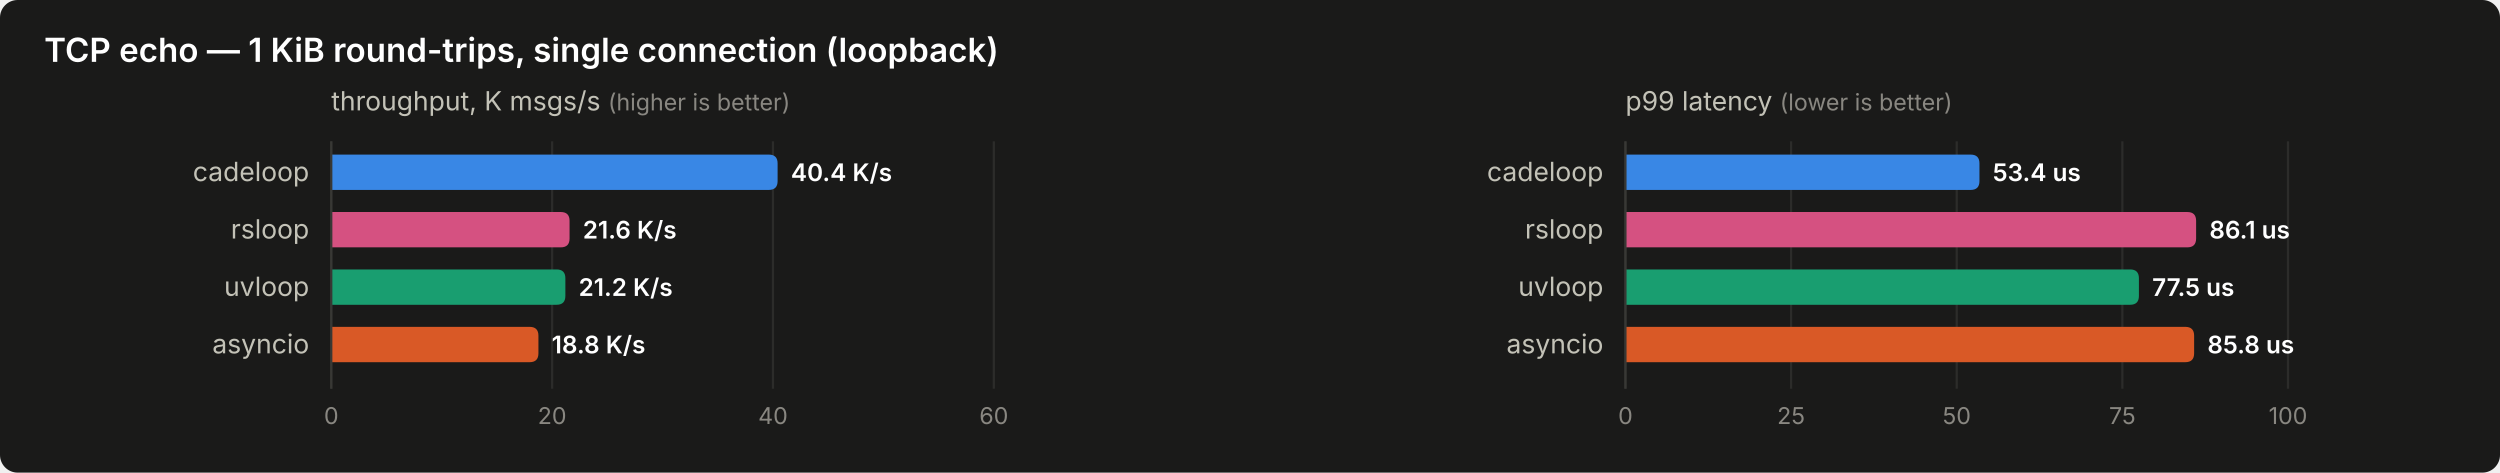
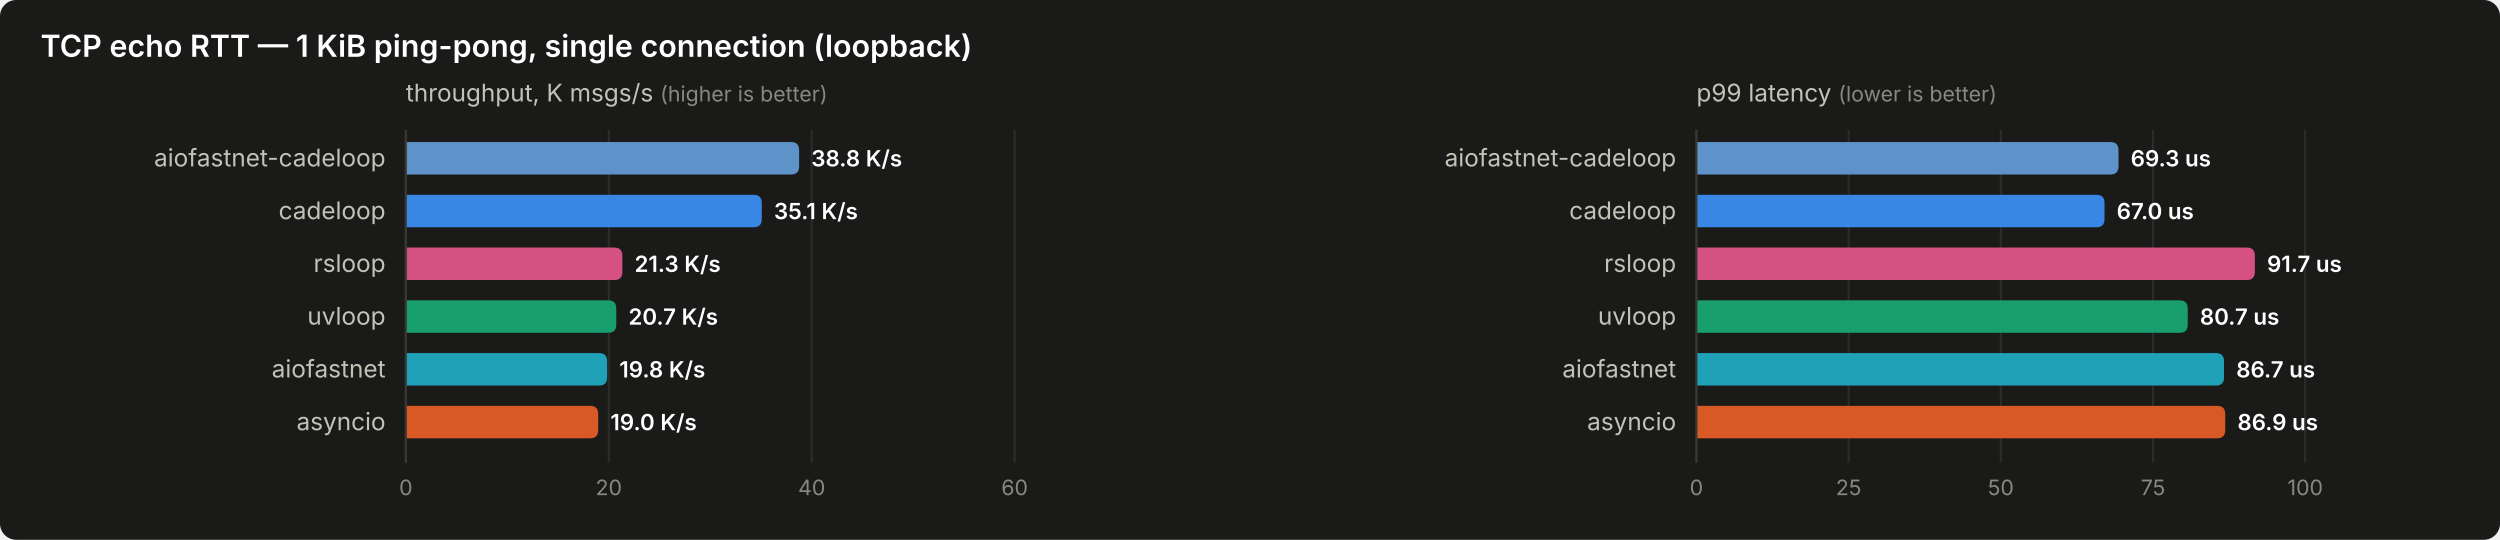
- <svg xmlns="http://www.w3.org/2000/svg" viewBox="0 0 1132 214" width="1132" height="214" font-family="system-ui, -apple-system, 'Segoe UI', sans-serif">
-   <rect width="1132" height="214" fill="#1a1a19" rx="8" />
-   <text x="20" y="28" font-size="15" font-weight="600" fill="#ffffff">TCP echo — 1 KiB round-trips, single connection (loopback)</text>
-   <text x="150" y="50" font-size="12" fill="#c3c2b7">throughput, K msgs/s <tspan fill="#898781" font-size="10.5">(higher is better)</tspan>
+ <svg xmlns="http://www.w3.org/2000/svg" viewBox="0 0 1232 266" width="1232" height="266" font-family="system-ui, -apple-system, 'Segoe UI', sans-serif">
+   <rect width="1232" height="266" fill="#1a1a19" rx="8" />
+   <text x="20" y="28" font-size="15" font-weight="600" fill="#ffffff">TCP echo RTT — 1 KiB ping-pong, single connection (loopback)</text>
+   <text x="200" y="50" font-size="12" fill="#c3c2b7">throughput, K msgs/s <tspan fill="#898781" font-size="10.5">(higher is better)</tspan>
  </text>
-   <line x1="150.0" y1="64" x2="150.0" y2="176" stroke="#2c2c2a" stroke-width="1" />
-   <text x="150.0" y="192" font-size="10.5" fill="#898781" text-anchor="middle">0</text>
-   <line x1="250.0" y1="64" x2="250.0" y2="176" stroke="#2c2c2a" stroke-width="1" />
-   <text x="250.0" y="192" font-size="10.5" fill="#898781" text-anchor="middle">20</text>
-   <line x1="350.0" y1="64" x2="350.0" y2="176" stroke="#2c2c2a" stroke-width="1" />
-   <text x="350.0" y="192" font-size="10.5" fill="#898781" text-anchor="middle">40</text>
-   <line x1="450.0" y1="64" x2="450.0" y2="176" stroke="#2c2c2a" stroke-width="1" />
-   <text x="450.0" y="192" font-size="10.5" fill="#898781" text-anchor="middle">60</text>
-   <text x="140" y="82" font-size="12" fill="#c3c2b7" text-anchor="end">cadeloop</text>
-   <path d="M150.0,70.0 h198.1 q4.0,0 4.0,4.0 v8.0 q0,4.0 -4.0,4.0 h-198.1 z" fill="#3987e5" />
-   <rect x="150.0" y="69.0" width="0" height="0" fill="#1a1a19" />
-   <text x="358.1" y="82" font-size="11" font-weight="600" fill="#ffffff">40.4 K/s</text>
-   <text x="140" y="108" font-size="12" fill="#c3c2b7" text-anchor="end">rsloop</text>
-   <path d="M150.0,96.0 h103.9 q4.0,0 4.0,4.0 v8.0 q0,4.0 -4.0,4.0 h-103.9 z" fill="#d55181" />
-   <rect x="150.0" y="95.0" width="0" height="0" fill="#1a1a19" />
-   <text x="263.9" y="108" font-size="11" font-weight="600" fill="#ffffff">21.6 K/s</text>
-   <text x="140" y="134" font-size="12" fill="#c3c2b7" text-anchor="end">uvloop</text>
-   <path d="M150.0,122.0 h102.0 q4.0,0 4.0,4.0 v8.0 q0,4.0 -4.0,4.0 h-102.0 z" fill="#199e70" />
-   <rect x="150.0" y="121.0" width="0" height="0" fill="#1a1a19" />
-   <text x="262.0" y="134" font-size="11" font-weight="600" fill="#ffffff">21.2 K/s</text>
-   <text x="140" y="160" font-size="12" fill="#c3c2b7" text-anchor="end">asyncio</text>
-   <path d="M150.0,148.0 h89.8 q4.0,0 4.0,4.0 v8.0 q0,4.0 -4.0,4.0 h-89.8 z" fill="#d95926" />
-   <rect x="150.0" y="147.0" width="0" height="0" fill="#1a1a19" />
-   <text x="249.8" y="160" font-size="11" font-weight="600" fill="#ffffff">18.8 K/s</text>
-   <line x1="150" y1="64" x2="150" y2="176" stroke="#383835" stroke-width="1" />
-   <text x="736" y="50" font-size="12" fill="#c3c2b7">p99 latency <tspan fill="#898781" font-size="10.5">(lower is better)</tspan>
+   <line x1="200.0" y1="64" x2="200.0" y2="228" stroke="#2c2c2a" stroke-width="1" />
+   <text x="200.0" y="244" font-size="10.5" fill="#898781" text-anchor="middle">0</text>
+   <line x1="300.0" y1="64" x2="300.0" y2="228" stroke="#2c2c2a" stroke-width="1" />
+   <text x="300.0" y="244" font-size="10.5" fill="#898781" text-anchor="middle">20</text>
+   <line x1="400.0" y1="64" x2="400.0" y2="228" stroke="#2c2c2a" stroke-width="1" />
+   <text x="400.0" y="244" font-size="10.5" fill="#898781" text-anchor="middle">40</text>
+   <line x1="500.0" y1="64" x2="500.0" y2="228" stroke="#2c2c2a" stroke-width="1" />
+   <text x="500.0" y="244" font-size="10.5" fill="#898781" text-anchor="middle">60</text>
+   <text x="190" y="82" font-size="12" fill="#c3c2b7" text-anchor="end">aiofastnet-cadeloop</text>
+   <path d="M200.0,70.0 h189.8 q4.0,0 4.0,4.0 v8.0 q0,4.0 -4.0,4.0 h-189.8 z" fill="#5e93c9" />
+   <rect x="200.0" y="69.0" width="0" height="0" fill="#1a1a19" />
+   <text x="399.8" y="82" font-size="11" font-weight="600" fill="#ffffff">38.8 K/s</text>
+   <text x="190" y="108" font-size="12" fill="#c3c2b7" text-anchor="end">cadeloop</text>
+   <path d="M200.0,96.0 h171.4 q4.0,0 4.0,4.0 v8.0 q0,4.0 -4.0,4.0 h-171.4 z" fill="#3987e5" />
+   <rect x="200.0" y="95.0" width="0" height="0" fill="#1a1a19" />
+   <text x="381.4" y="108" font-size="11" font-weight="600" fill="#ffffff">35.1 K/s</text>
+   <text x="190" y="134" font-size="12" fill="#c3c2b7" text-anchor="end">rsloop</text>
+   <path d="M200.0,122.0 h102.7 q4.0,0 4.0,4.0 v8.0 q0,4.0 -4.0,4.0 h-102.7 z" fill="#d55181" />
+   <rect x="200.0" y="121.0" width="0" height="0" fill="#1a1a19" />
+   <text x="312.7" y="134" font-size="11" font-weight="600" fill="#ffffff">21.3 K/s</text>
+   <text x="190" y="160" font-size="12" fill="#c3c2b7" text-anchor="end">uvloop</text>
+   <path d="M200.0,148.0 h99.7 q4.0,0 4.0,4.0 v8.0 q0,4.0 -4.0,4.0 h-99.7 z" fill="#199e70" />
+   <rect x="200.0" y="147.0" width="0" height="0" fill="#1a1a19" />
+   <text x="309.7" y="160" font-size="11" font-weight="600" fill="#ffffff">20.7 K/s</text>
+   <text x="190" y="186" font-size="12" fill="#c3c2b7" text-anchor="end">aiofastnet</text>
+   <path d="M200.0,174.0 h95.2 q4.0,0 4.0,4.0 v8.0 q0,4.0 -4.0,4.0 h-95.2 z" fill="#1fa2b8" />
+   <rect x="200.0" y="173.0" width="0" height="0" fill="#1a1a19" />
+   <text x="305.2" y="186" font-size="11" font-weight="600" fill="#ffffff">19.8 K/s</text>
+   <text x="190" y="212" font-size="12" fill="#c3c2b7" text-anchor="end">asyncio</text>
+   <path d="M200.0,200.0 h90.8 q4.0,0 4.0,4.0 v8.0 q0,4.0 -4.0,4.0 h-90.8 z" fill="#d95926" />
+   <rect x="200.0" y="199.0" width="0" height="0" fill="#1a1a19" />
+   <text x="300.8" y="212" font-size="11" font-weight="600" fill="#ffffff">19.0 K/s</text>
+   <line x1="200" y1="64" x2="200" y2="228" stroke="#383835" stroke-width="1" />
+   <text x="836" y="50" font-size="12" fill="#c3c2b7">p99 latency <tspan fill="#898781" font-size="10.5">(lower is better)</tspan>
  </text>
-   <line x1="736.0" y1="64" x2="736.0" y2="176" stroke="#2c2c2a" stroke-width="1" />
-   <text x="736.0" y="192" font-size="10.5" fill="#898781" text-anchor="middle">0</text>
-   <line x1="811.0" y1="64" x2="811.0" y2="176" stroke="#2c2c2a" stroke-width="1" />
-   <text x="811.0" y="192" font-size="10.5" fill="#898781" text-anchor="middle">25</text>
-   <line x1="886.0" y1="64" x2="886.0" y2="176" stroke="#2c2c2a" stroke-width="1" />
-   <text x="886.0" y="192" font-size="10.5" fill="#898781" text-anchor="middle">50</text>
-   <line x1="961.0" y1="64" x2="961.0" y2="176" stroke="#2c2c2a" stroke-width="1" />
-   <text x="961.0" y="192" font-size="10.5" fill="#898781" text-anchor="middle">75</text>
-   <line x1="1036.0" y1="64" x2="1036.0" y2="176" stroke="#2c2c2a" stroke-width="1" />
-   <text x="1036.0" y="192" font-size="10.5" fill="#898781" text-anchor="middle">100</text>
-   <text x="726" y="82" font-size="12" fill="#c3c2b7" text-anchor="end">cadeloop</text>
-   <path d="M736.0,70.0 h156.3 q4.0,0 4.0,4.0 v8.0 q0,4.0 -4.0,4.0 h-156.3 z" fill="#3987e5" />
-   <rect x="736.0" y="69.0" width="0" height="0" fill="#1a1a19" />
-   <text x="902.3" y="82" font-size="11" font-weight="600" fill="#ffffff">53.4 us</text>
-   <text x="726" y="108" font-size="12" fill="#c3c2b7" text-anchor="end">rsloop</text>
-   <path d="M736.0,96.0 h254.4 q4.0,0 4.0,4.0 v8.0 q0,4.0 -4.0,4.0 h-254.4 z" fill="#d55181" />
-   <rect x="736.0" y="95.0" width="0" height="0" fill="#1a1a19" />
-   <text x="1000.4" y="108" font-size="11" font-weight="600" fill="#ffffff">86.1 us</text>
-   <text x="726" y="134" font-size="12" fill="#c3c2b7" text-anchor="end">uvloop</text>
-   <path d="M736.0,122.0 h228.5 q4.0,0 4.0,4.0 v8.0 q0,4.0 -4.0,4.0 h-228.5 z" fill="#199e70" />
-   <rect x="736.0" y="121.0" width="0" height="0" fill="#1a1a19" />
-   <text x="974.5" y="134" font-size="11" font-weight="600" fill="#ffffff">77.5 us</text>
-   <text x="726" y="160" font-size="12" fill="#c3c2b7" text-anchor="end">asyncio</text>
-   <path d="M736.0,148.0 h253.5 q4.0,0 4.0,4.0 v8.0 q0,4.0 -4.0,4.0 h-253.5 z" fill="#d95926" />
-   <rect x="736.0" y="147.0" width="0" height="0" fill="#1a1a19" />
-   <text x="999.5" y="160" font-size="11" font-weight="600" fill="#ffffff">85.8 us</text>
-   <line x1="736" y1="64" x2="736" y2="176" stroke="#383835" stroke-width="1" />
+   <line x1="836.0" y1="64" x2="836.0" y2="228" stroke="#2c2c2a" stroke-width="1" />
+   <text x="836.0" y="244" font-size="10.5" fill="#898781" text-anchor="middle">0</text>
+   <line x1="911.0" y1="64" x2="911.0" y2="228" stroke="#2c2c2a" stroke-width="1" />
+   <text x="911.0" y="244" font-size="10.5" fill="#898781" text-anchor="middle">25</text>
+   <line x1="986.0" y1="64" x2="986.0" y2="228" stroke="#2c2c2a" stroke-width="1" />
+   <text x="986.0" y="244" font-size="10.5" fill="#898781" text-anchor="middle">50</text>
+   <line x1="1061.0" y1="64" x2="1061.0" y2="228" stroke="#2c2c2a" stroke-width="1" />
+   <text x="1061.0" y="244" font-size="10.5" fill="#898781" text-anchor="middle">75</text>
+   <line x1="1136.0" y1="64" x2="1136.0" y2="228" stroke="#2c2c2a" stroke-width="1" />
+   <text x="1136.0" y="244" font-size="10.5" fill="#898781" text-anchor="middle">100</text>
+   <text x="826" y="82" font-size="12" fill="#c3c2b7" text-anchor="end">aiofastnet-cadeloop</text>
+   <path d="M836.0,70.0 h204.0 q4.0,0 4.0,4.0 v8.0 q0,4.0 -4.0,4.0 h-204.0 z" fill="#5e93c9" />
+   <rect x="836.0" y="69.0" width="0" height="0" fill="#1a1a19" />
+   <text x="1050.0" y="82" font-size="11" font-weight="600" fill="#ffffff">69.3 us</text>
+   <text x="826" y="108" font-size="12" fill="#c3c2b7" text-anchor="end">cadeloop</text>
+   <path d="M836.0,96.0 h197.1 q4.0,0 4.0,4.0 v8.0 q0,4.0 -4.0,4.0 h-197.1 z" fill="#3987e5" />
+   <rect x="836.0" y="95.0" width="0" height="0" fill="#1a1a19" />
+   <text x="1043.1" y="108" font-size="11" font-weight="600" fill="#ffffff">67.0 us</text>
+   <text x="826" y="134" font-size="12" fill="#c3c2b7" text-anchor="end">rsloop</text>
+   <path d="M836.0,122.0 h271.2 q4.0,0 4.0,4.0 v8.0 q0,4.0 -4.0,4.0 h-271.2 z" fill="#d55181" />
+   <rect x="836.0" y="121.0" width="0" height="0" fill="#1a1a19" />
+   <text x="1117.2" y="134" font-size="11" font-weight="600" fill="#ffffff">91.7 us</text>
+   <text x="826" y="160" font-size="12" fill="#c3c2b7" text-anchor="end">uvloop</text>
+   <path d="M836.0,148.0 h238.1 q4.0,0 4.0,4.0 v8.0 q0,4.0 -4.0,4.0 h-238.1 z" fill="#199e70" />
+   <rect x="836.0" y="147.0" width="0" height="0" fill="#1a1a19" />
+   <text x="1084.1" y="160" font-size="11" font-weight="600" fill="#ffffff">80.7 us</text>
+   <text x="826" y="186" font-size="12" fill="#c3c2b7" text-anchor="end">aiofastnet</text>
+   <path d="M836.0,174.0 h256.0 q4.0,0 4.0,4.0 v8.0 q0,4.0 -4.0,4.0 h-256.0 z" fill="#1fa2b8" />
+   <rect x="836.0" y="173.0" width="0" height="0" fill="#1a1a19" />
+   <text x="1102.0" y="186" font-size="11" font-weight="600" fill="#ffffff">86.7 us</text>
+   <text x="826" y="212" font-size="12" fill="#c3c2b7" text-anchor="end">asyncio</text>
+   <path d="M836.0,200.0 h256.6 q4.0,0 4.0,4.0 v8.0 q0,4.0 -4.0,4.0 h-256.6 z" fill="#d95926" />
+   <rect x="836.0" y="199.0" width="0" height="0" fill="#1a1a19" />
+   <text x="1102.6" y="212" font-size="11" font-weight="600" fill="#ffffff">86.9 us</text>
+   <line x1="836" y1="64" x2="836" y2="228" stroke="#383835" stroke-width="1" />
</svg>
